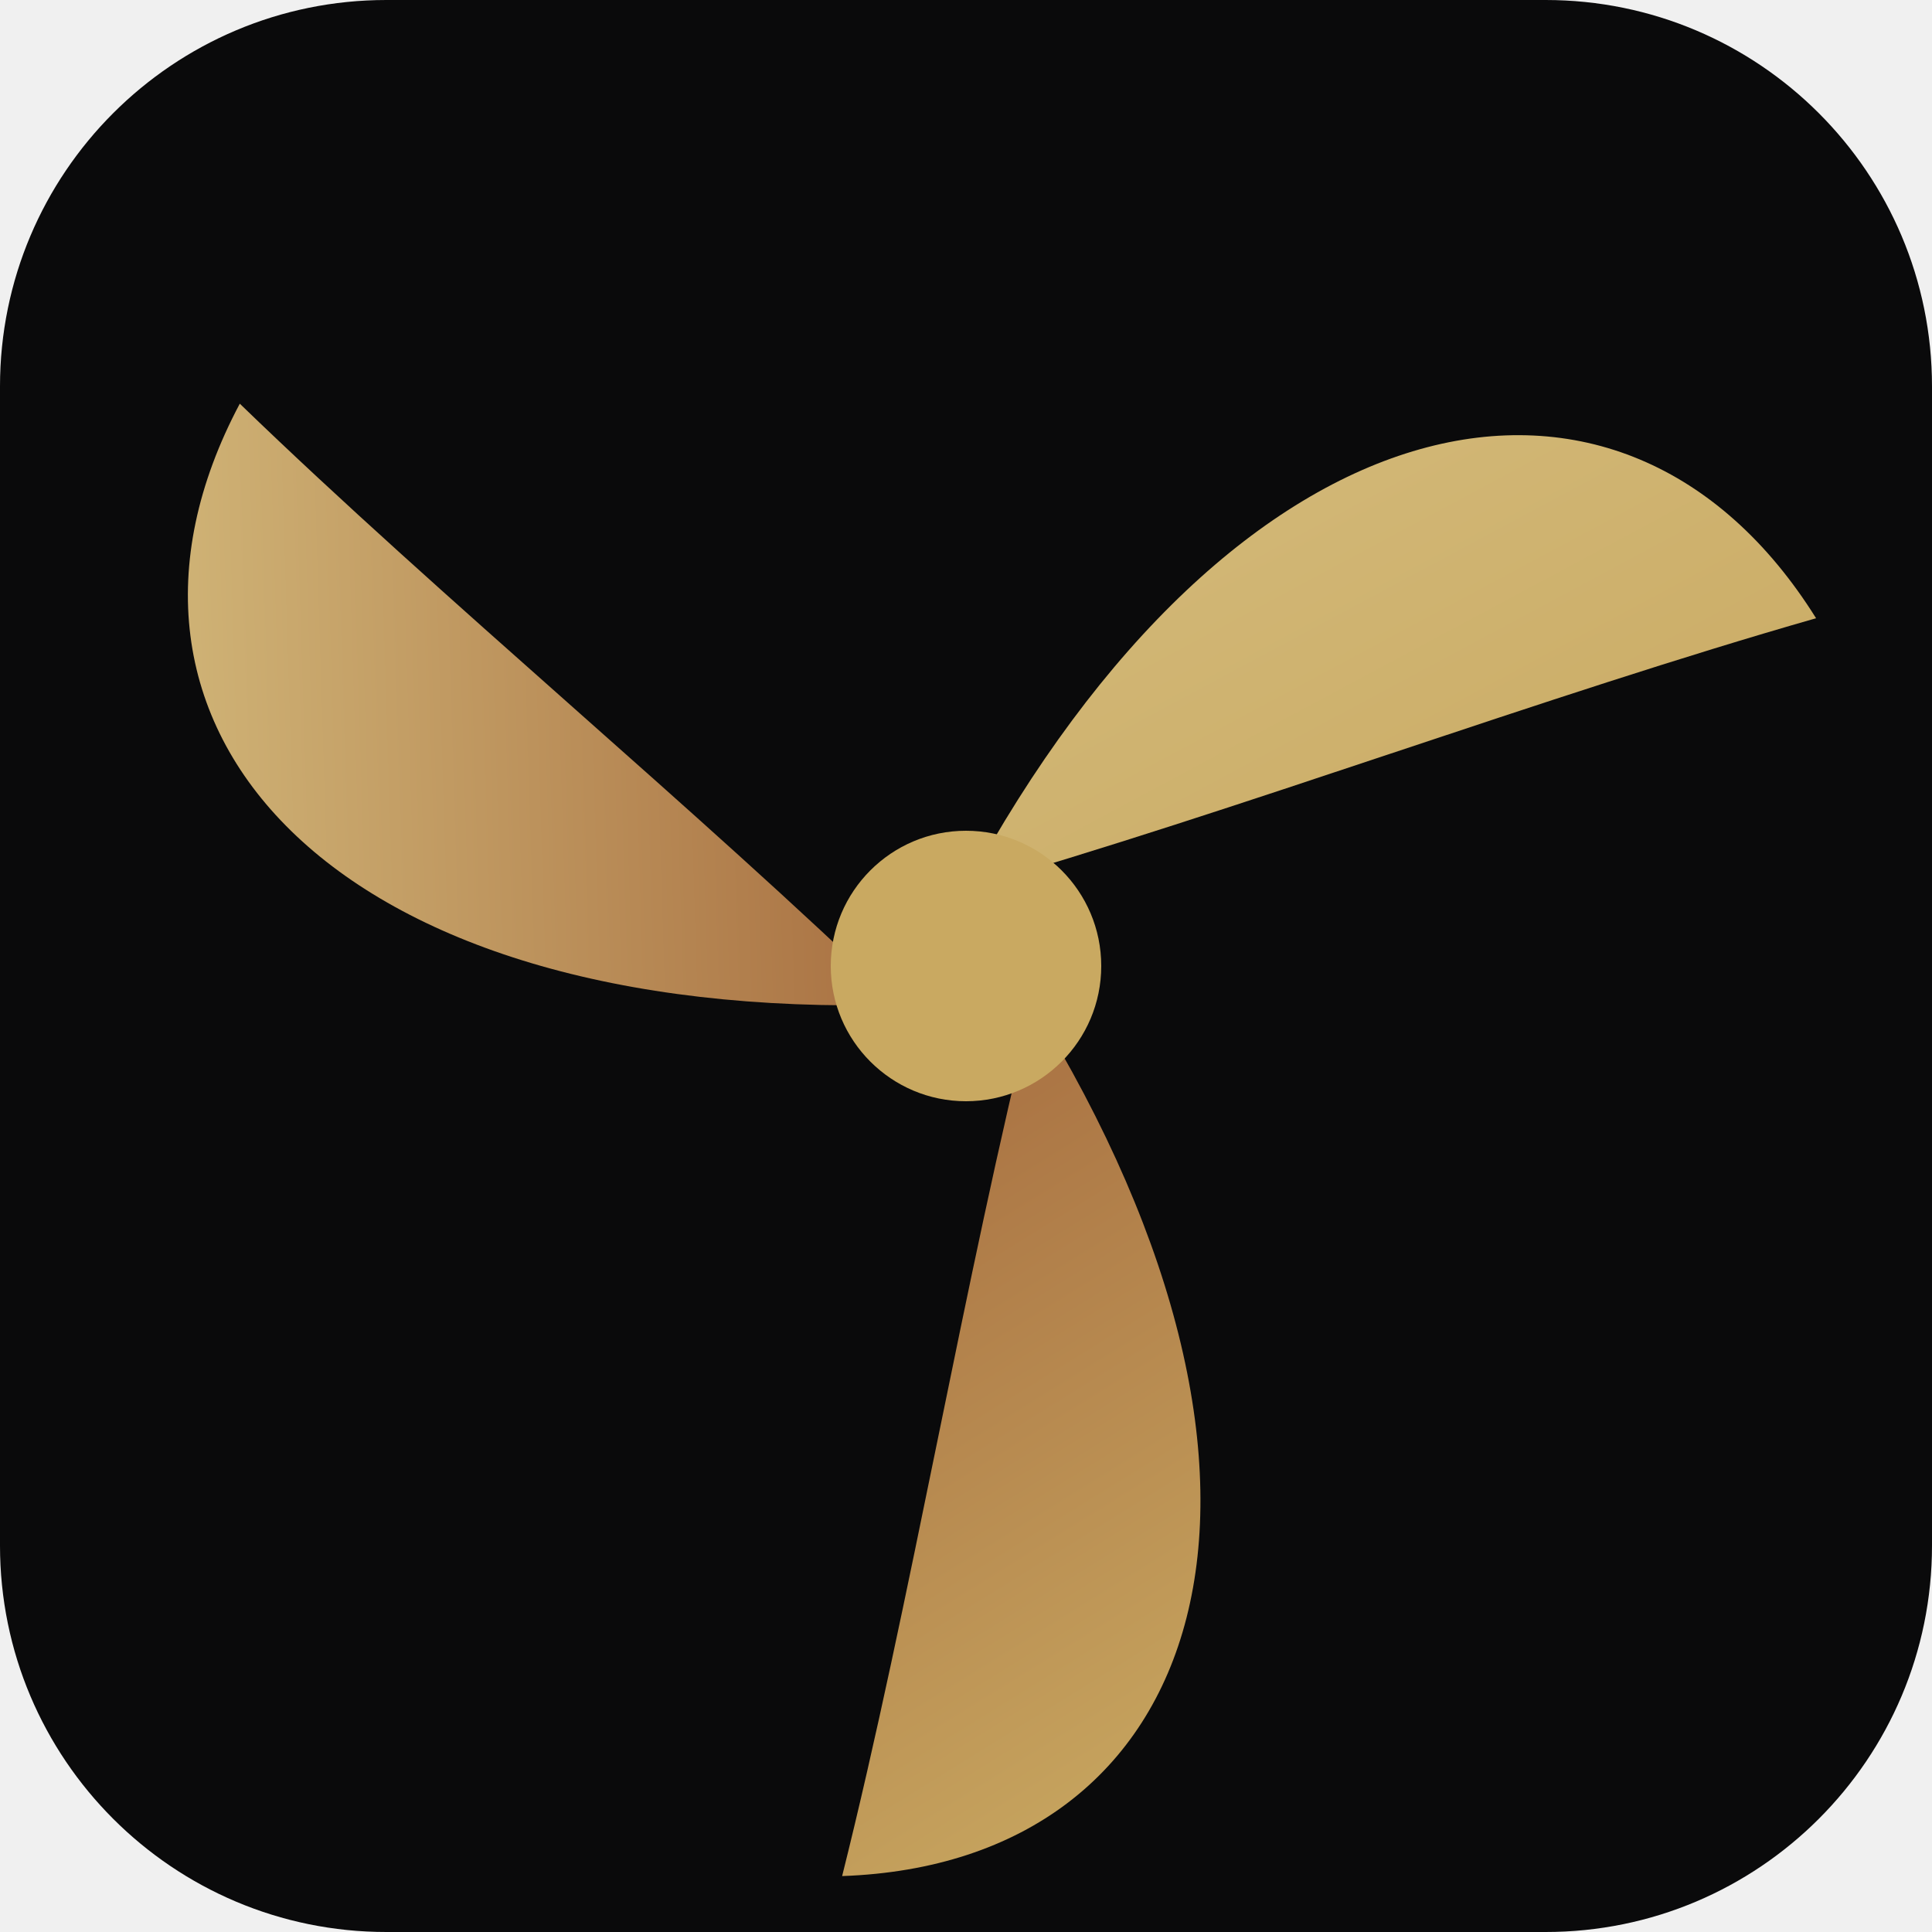
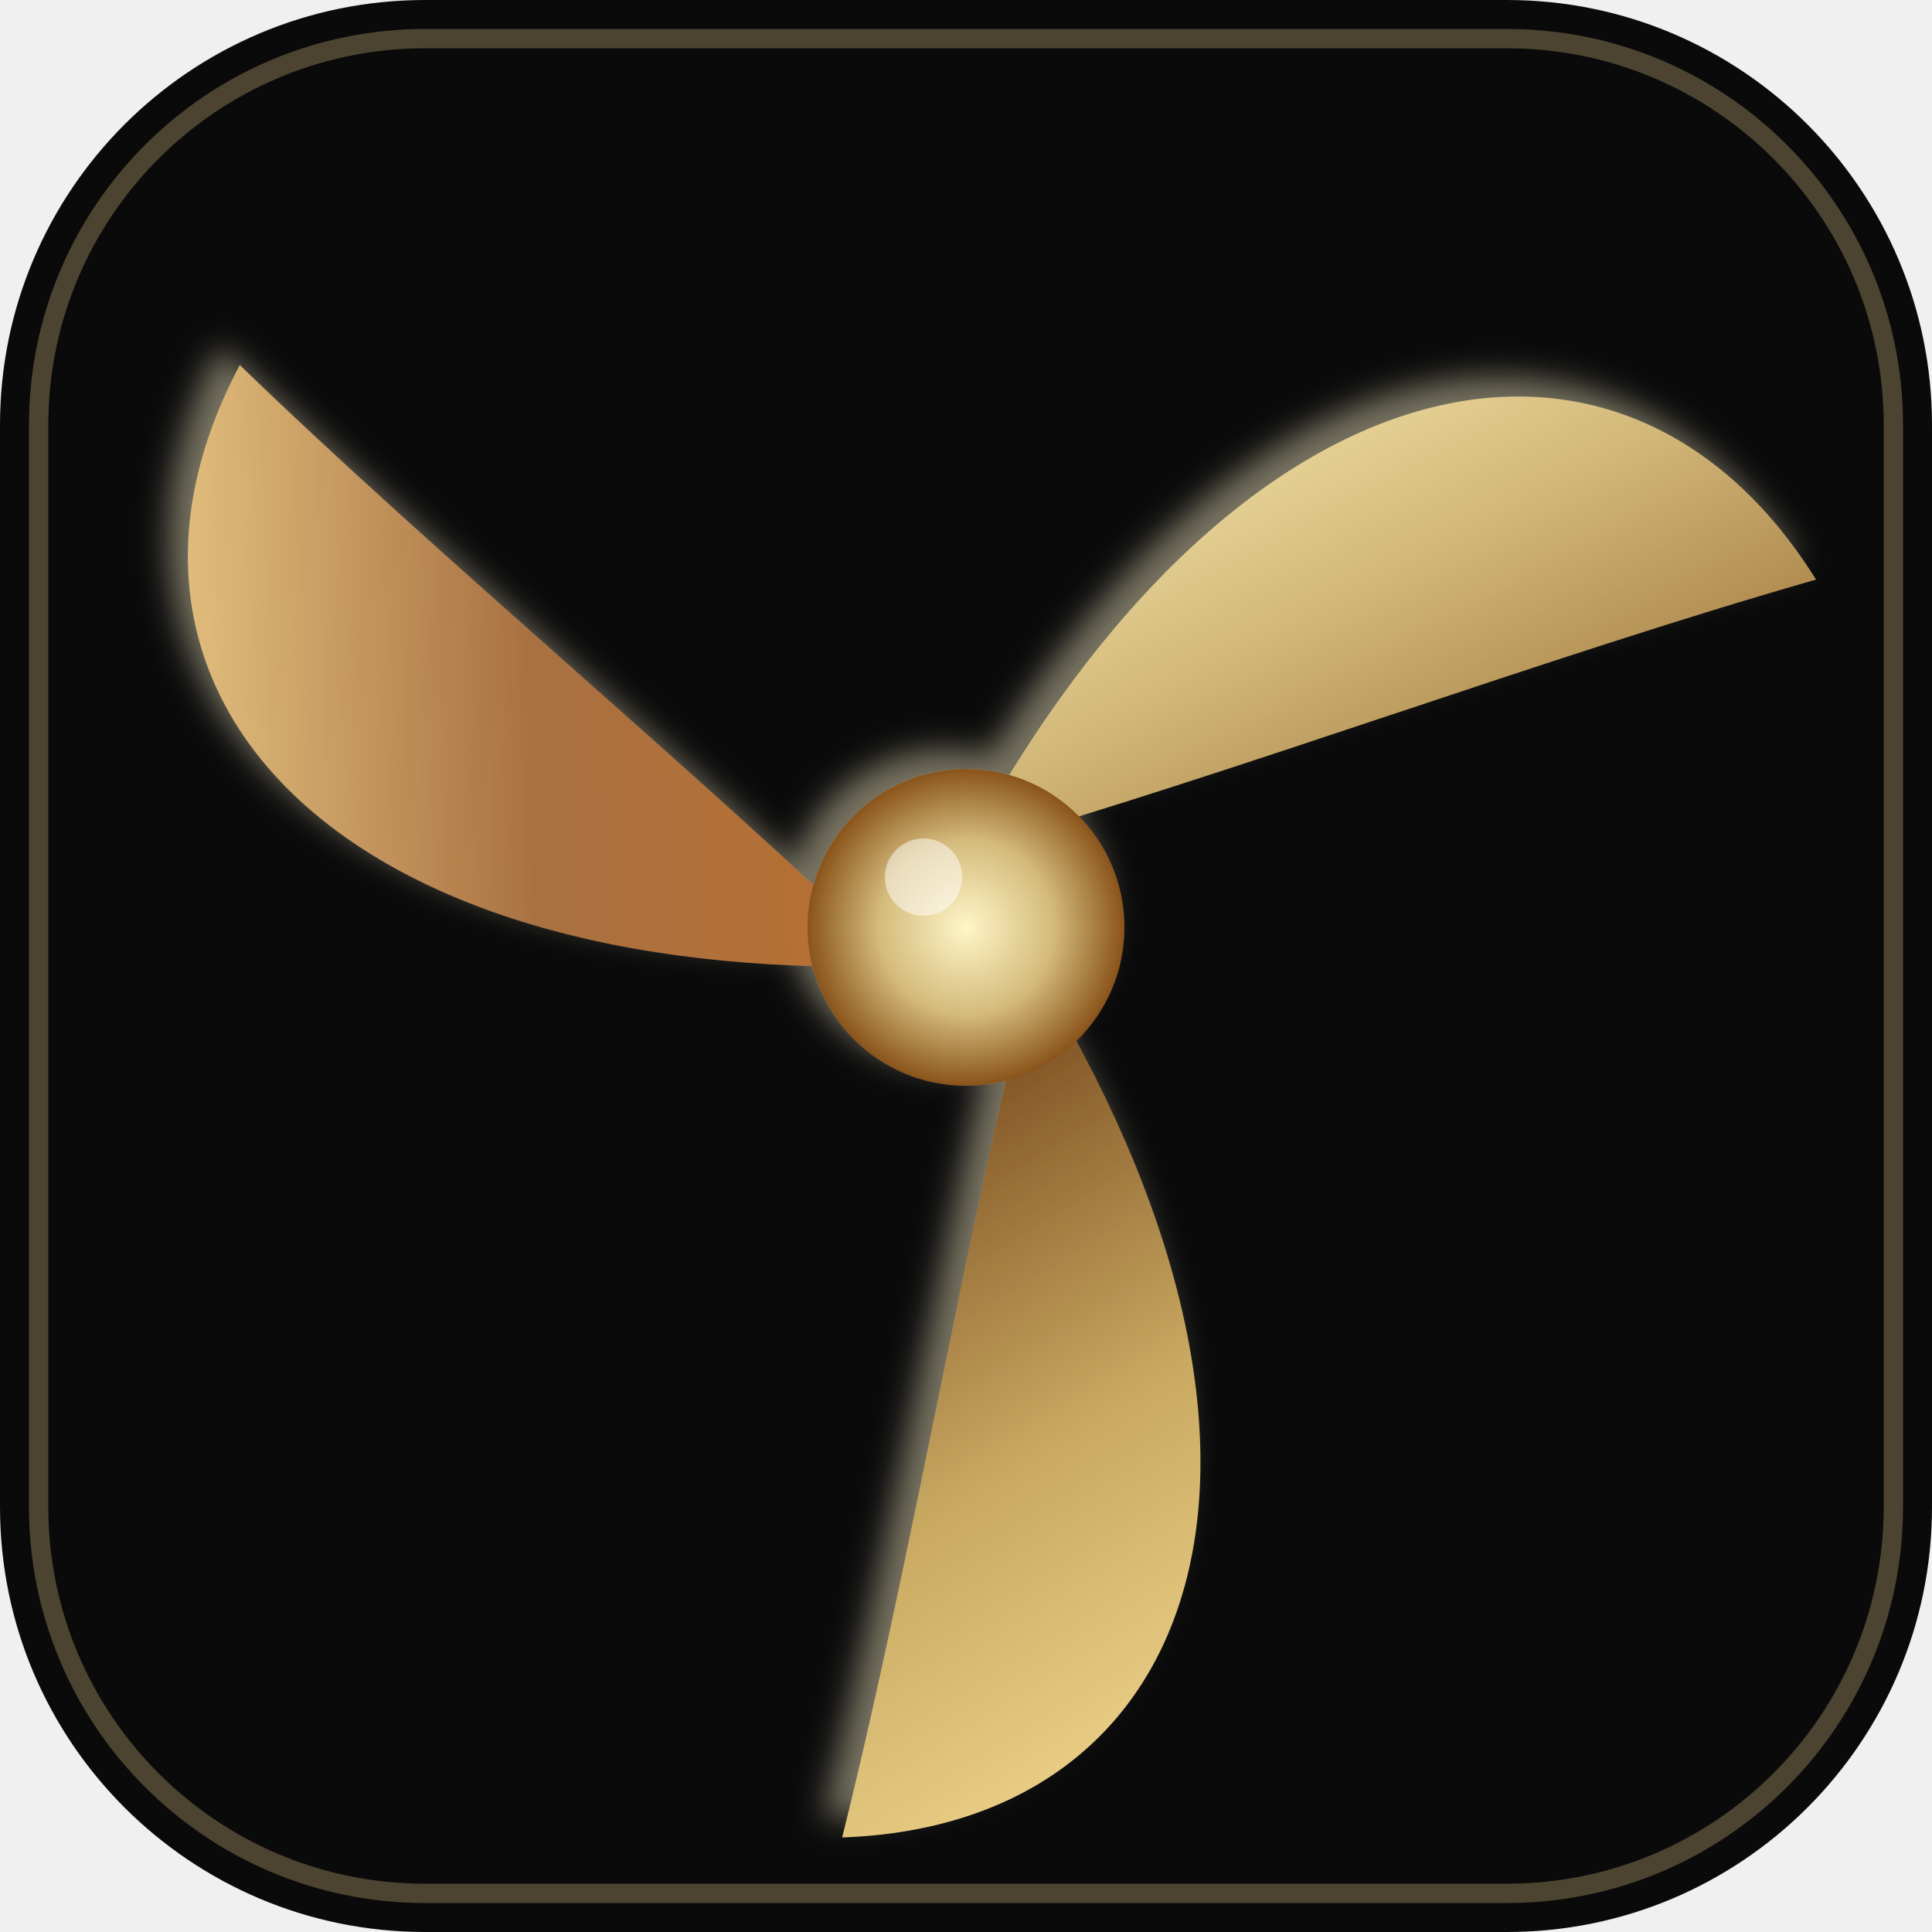
<svg xmlns="http://www.w3.org/2000/svg" width="512" height="512" viewBox="0 0 100 100">
  <defs>
    <linearGradient id="g1" x1="0" y1="0" x2="1" y2="1">
-       <stop offset="0%" stop-color="#D4BB7C" />
-       <stop offset="100%" stop-color="#C9A961" />
+       <stop offset="0%" stop-color="#FFF0B8" />
+       <stop offset="42%" stop-color="#D4BB7C" />
+       <stop offset="100%" stop-color="#8E5D24" />
    </linearGradient>
    <linearGradient id="g2" x1="1" y1="0" x2="0" y2="1">
-       <stop offset="0%" stop-color="#C9A961" />
-       <stop offset="100%" stop-color="#A97142" />
+       <stop offset="0%" stop-color="#F3D890" />
+       <stop offset="48%" stop-color="#C9A961" />
+       <stop offset="100%" stop-color="#75451B" />
    </linearGradient>
    <linearGradient id="g3" x1="0" y1="1" x2="1" y2="0">
-       <stop offset="0%" stop-color="#A97142" />
-       <stop offset="100%" stop-color="#D4BB7C" />
+       <stop offset="0%" stop-color="#B86E30" />
+       <stop offset="45%" stop-color="#A97142" />
+       <stop offset="100%" stop-color="#F0D28C" />
    </linearGradient>
+     <filter id="depth" x="-35%" y="-35%" width="170%" height="170%">
+       <feDropShadow dx="0" dy="3" stdDeviation="2.2" flood-color="#000" flood-opacity=".58" />
+       <feDropShadow dx="-1" dy="-1" stdDeviation=".8" flood-color="#fff4ca" flood-opacity=".45" />
+     </filter>
+     <radialGradient id="core">
+       <stop stop-color="#FFF5C7" />
+       <stop offset=".55" stop-color="#D4BB7C" />
+       <stop offset="1" stop-color="#8A541B" />
+     </radialGradient>
  </defs>
-   <rect width="100" height="100" rx="20" fill="#0A0A0B" />
-   <g transform="translate(50 50)">
-     <path d="M0 -4 C 14 -30, 34 -34, 44 -18 C 30 -14, 14 -8, 0 -4 Z" fill="url(#g1)" />
-     <path d="M0 -4 C 14 -30, 34 -34, 44 -18 C 30 -14, 14 -8, 0 -4 Z" fill="url(#g2)" transform="rotate(120)" />
-     <path d="M0 -4 C 14 -30, 34 -34, 44 -18 C 30 -14, 14 -8, 0 -4 Z" fill="url(#g3)" transform="rotate(240)" />
-     <circle r="7" fill="#C9A961" />
+   <rect width="100" height="100" rx="22" fill="#0A0A0B" />
+   <rect x="2" y="2" width="96" height="96" rx="20" fill="none" stroke="#E8CD85" stroke-opacity=".3" />
+   <g transform="translate(50 48)" filter="url(#depth)">
+     <path d="M0 -4 C 14 -30 34 -34 44 -18 C 30 -14 14 -8 0 -4 Z" fill="url(#g1)" />
+     <path d="M0 -4 C 14 -30 34 -34 44 -18 C 30 -14 14 -8 0 -4 Z" fill="url(#g2)" transform="rotate(120)" />
+     <path d="M0 -4 C 14 -30 34 -34 44 -18 C 30 -14 14 -8 0 -4 Z" fill="url(#g3)" transform="rotate(240)" />
+     <circle r="8.2" fill="url(#core)" />
+     <circle cx="-2.2" cy="-2.6" r="2" fill="#fff" fill-opacity=".5" />
  </g>
</svg>
